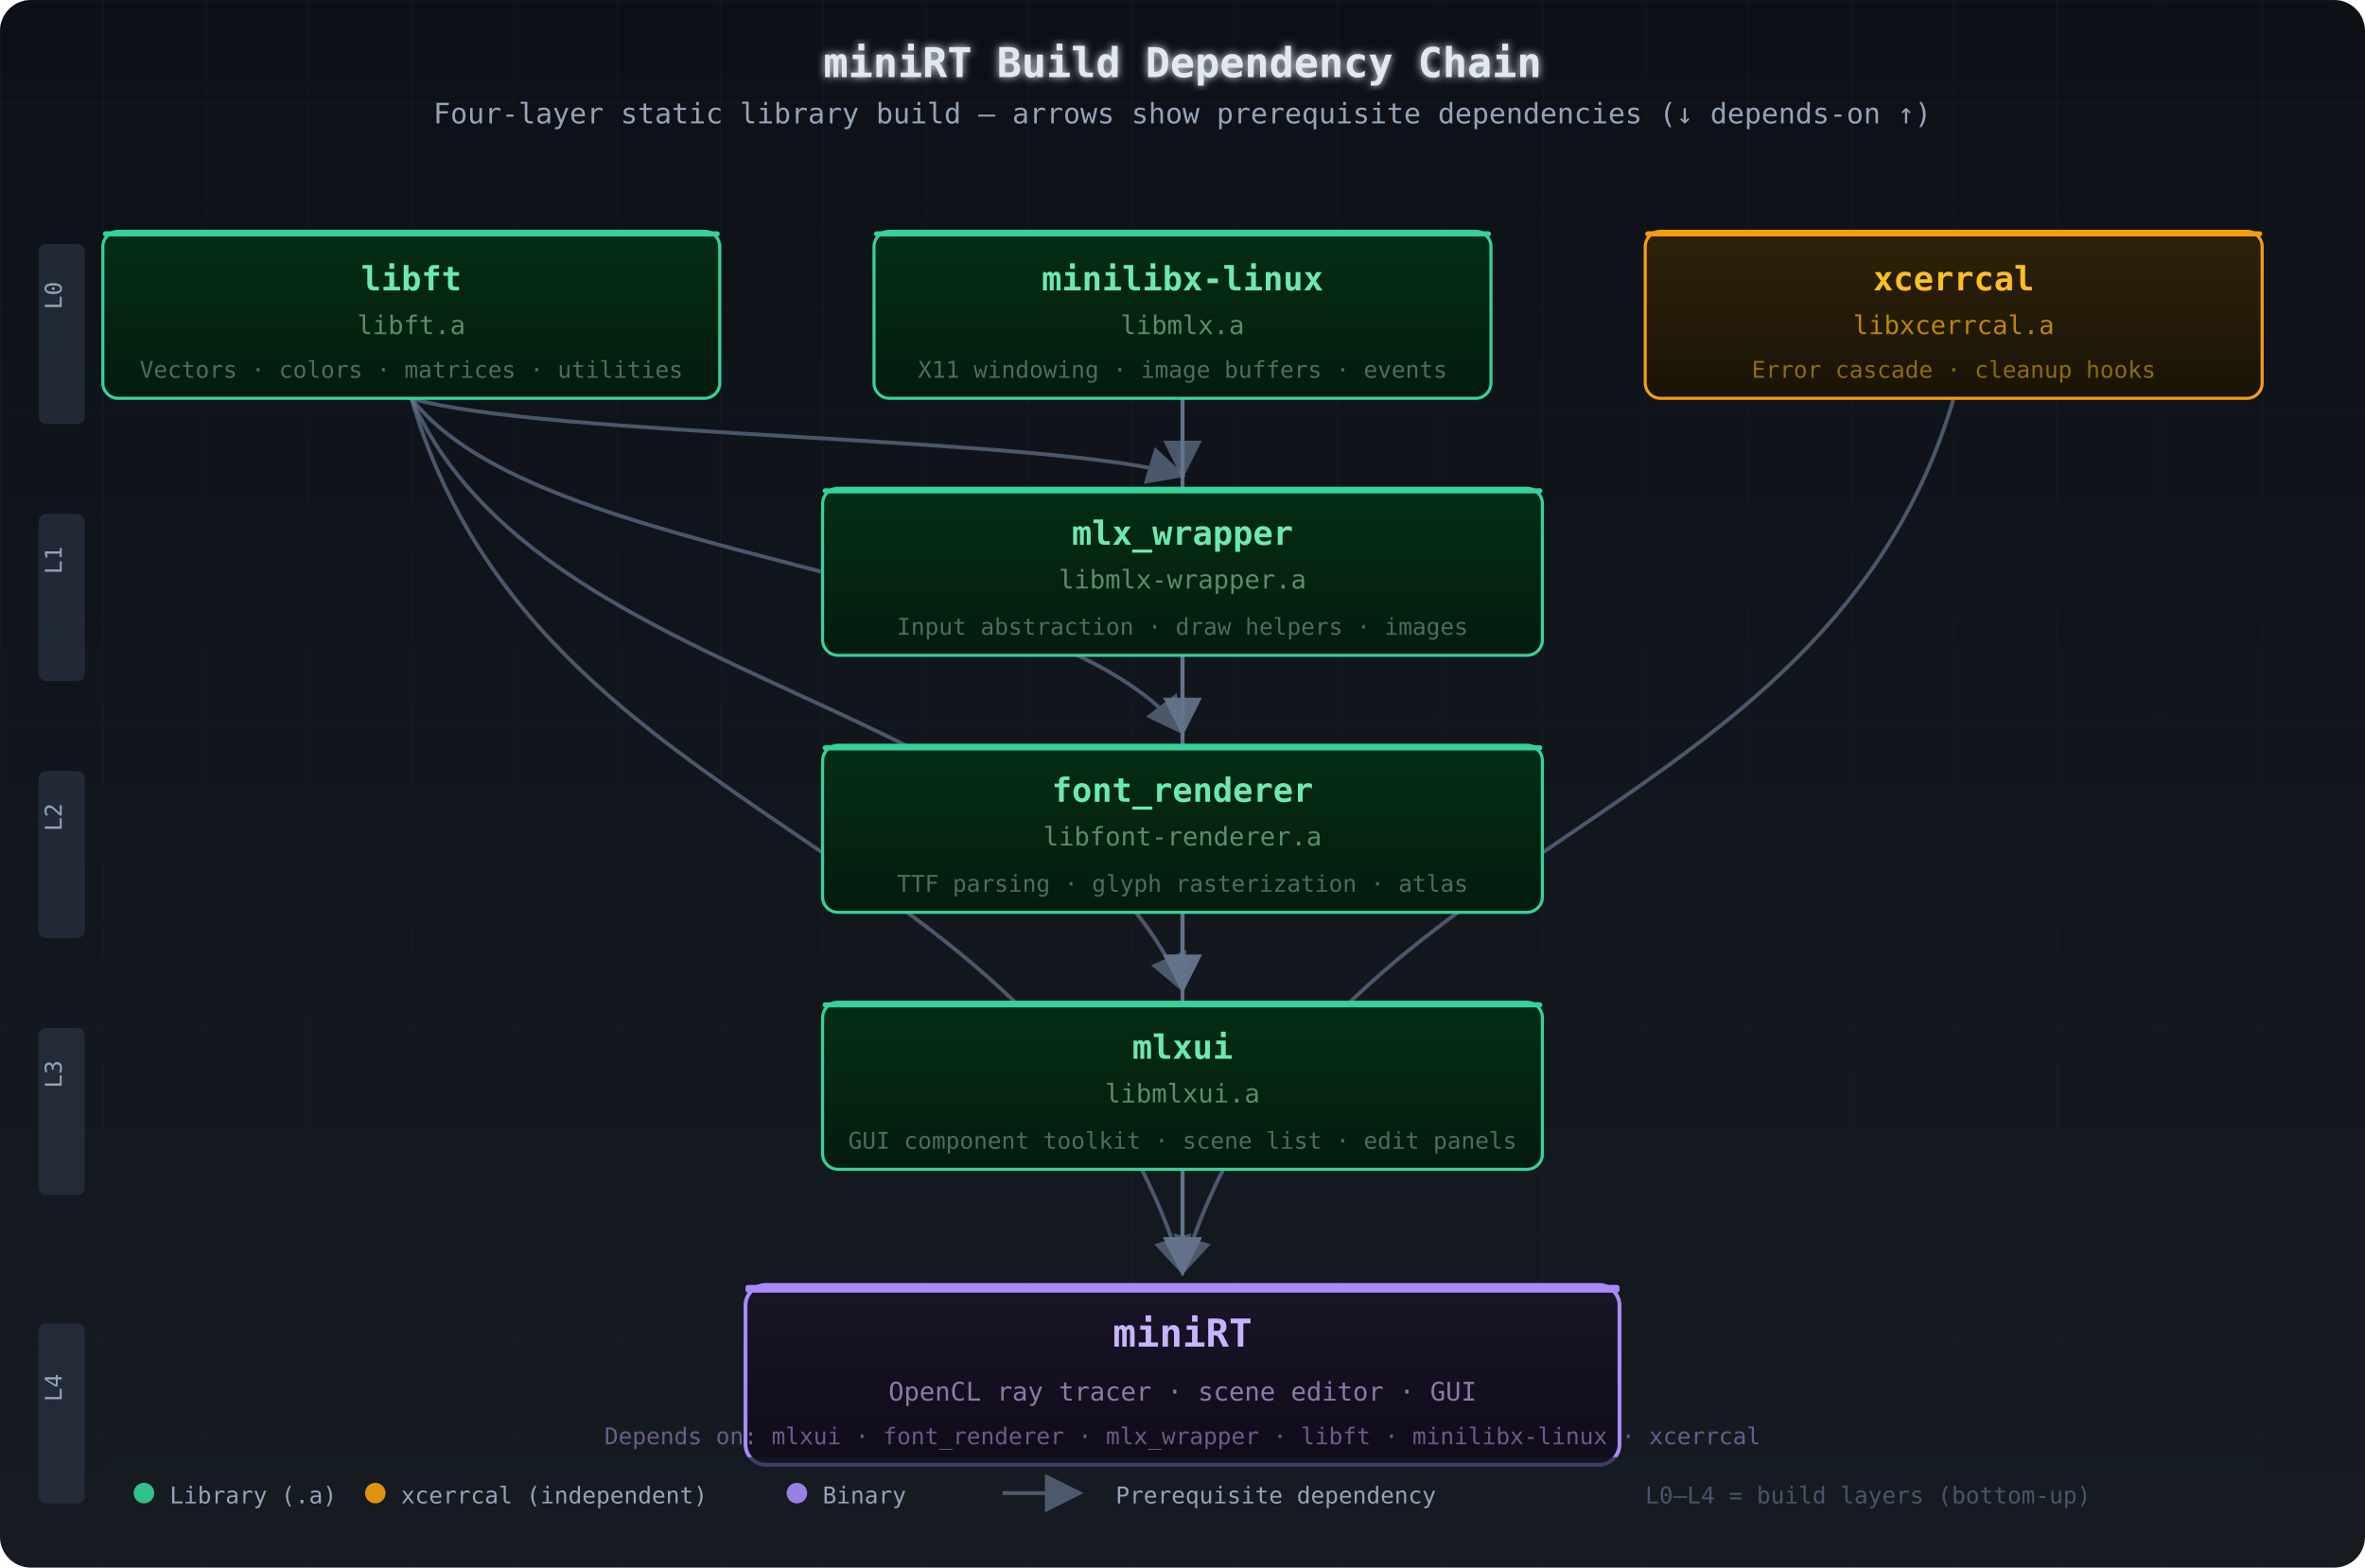
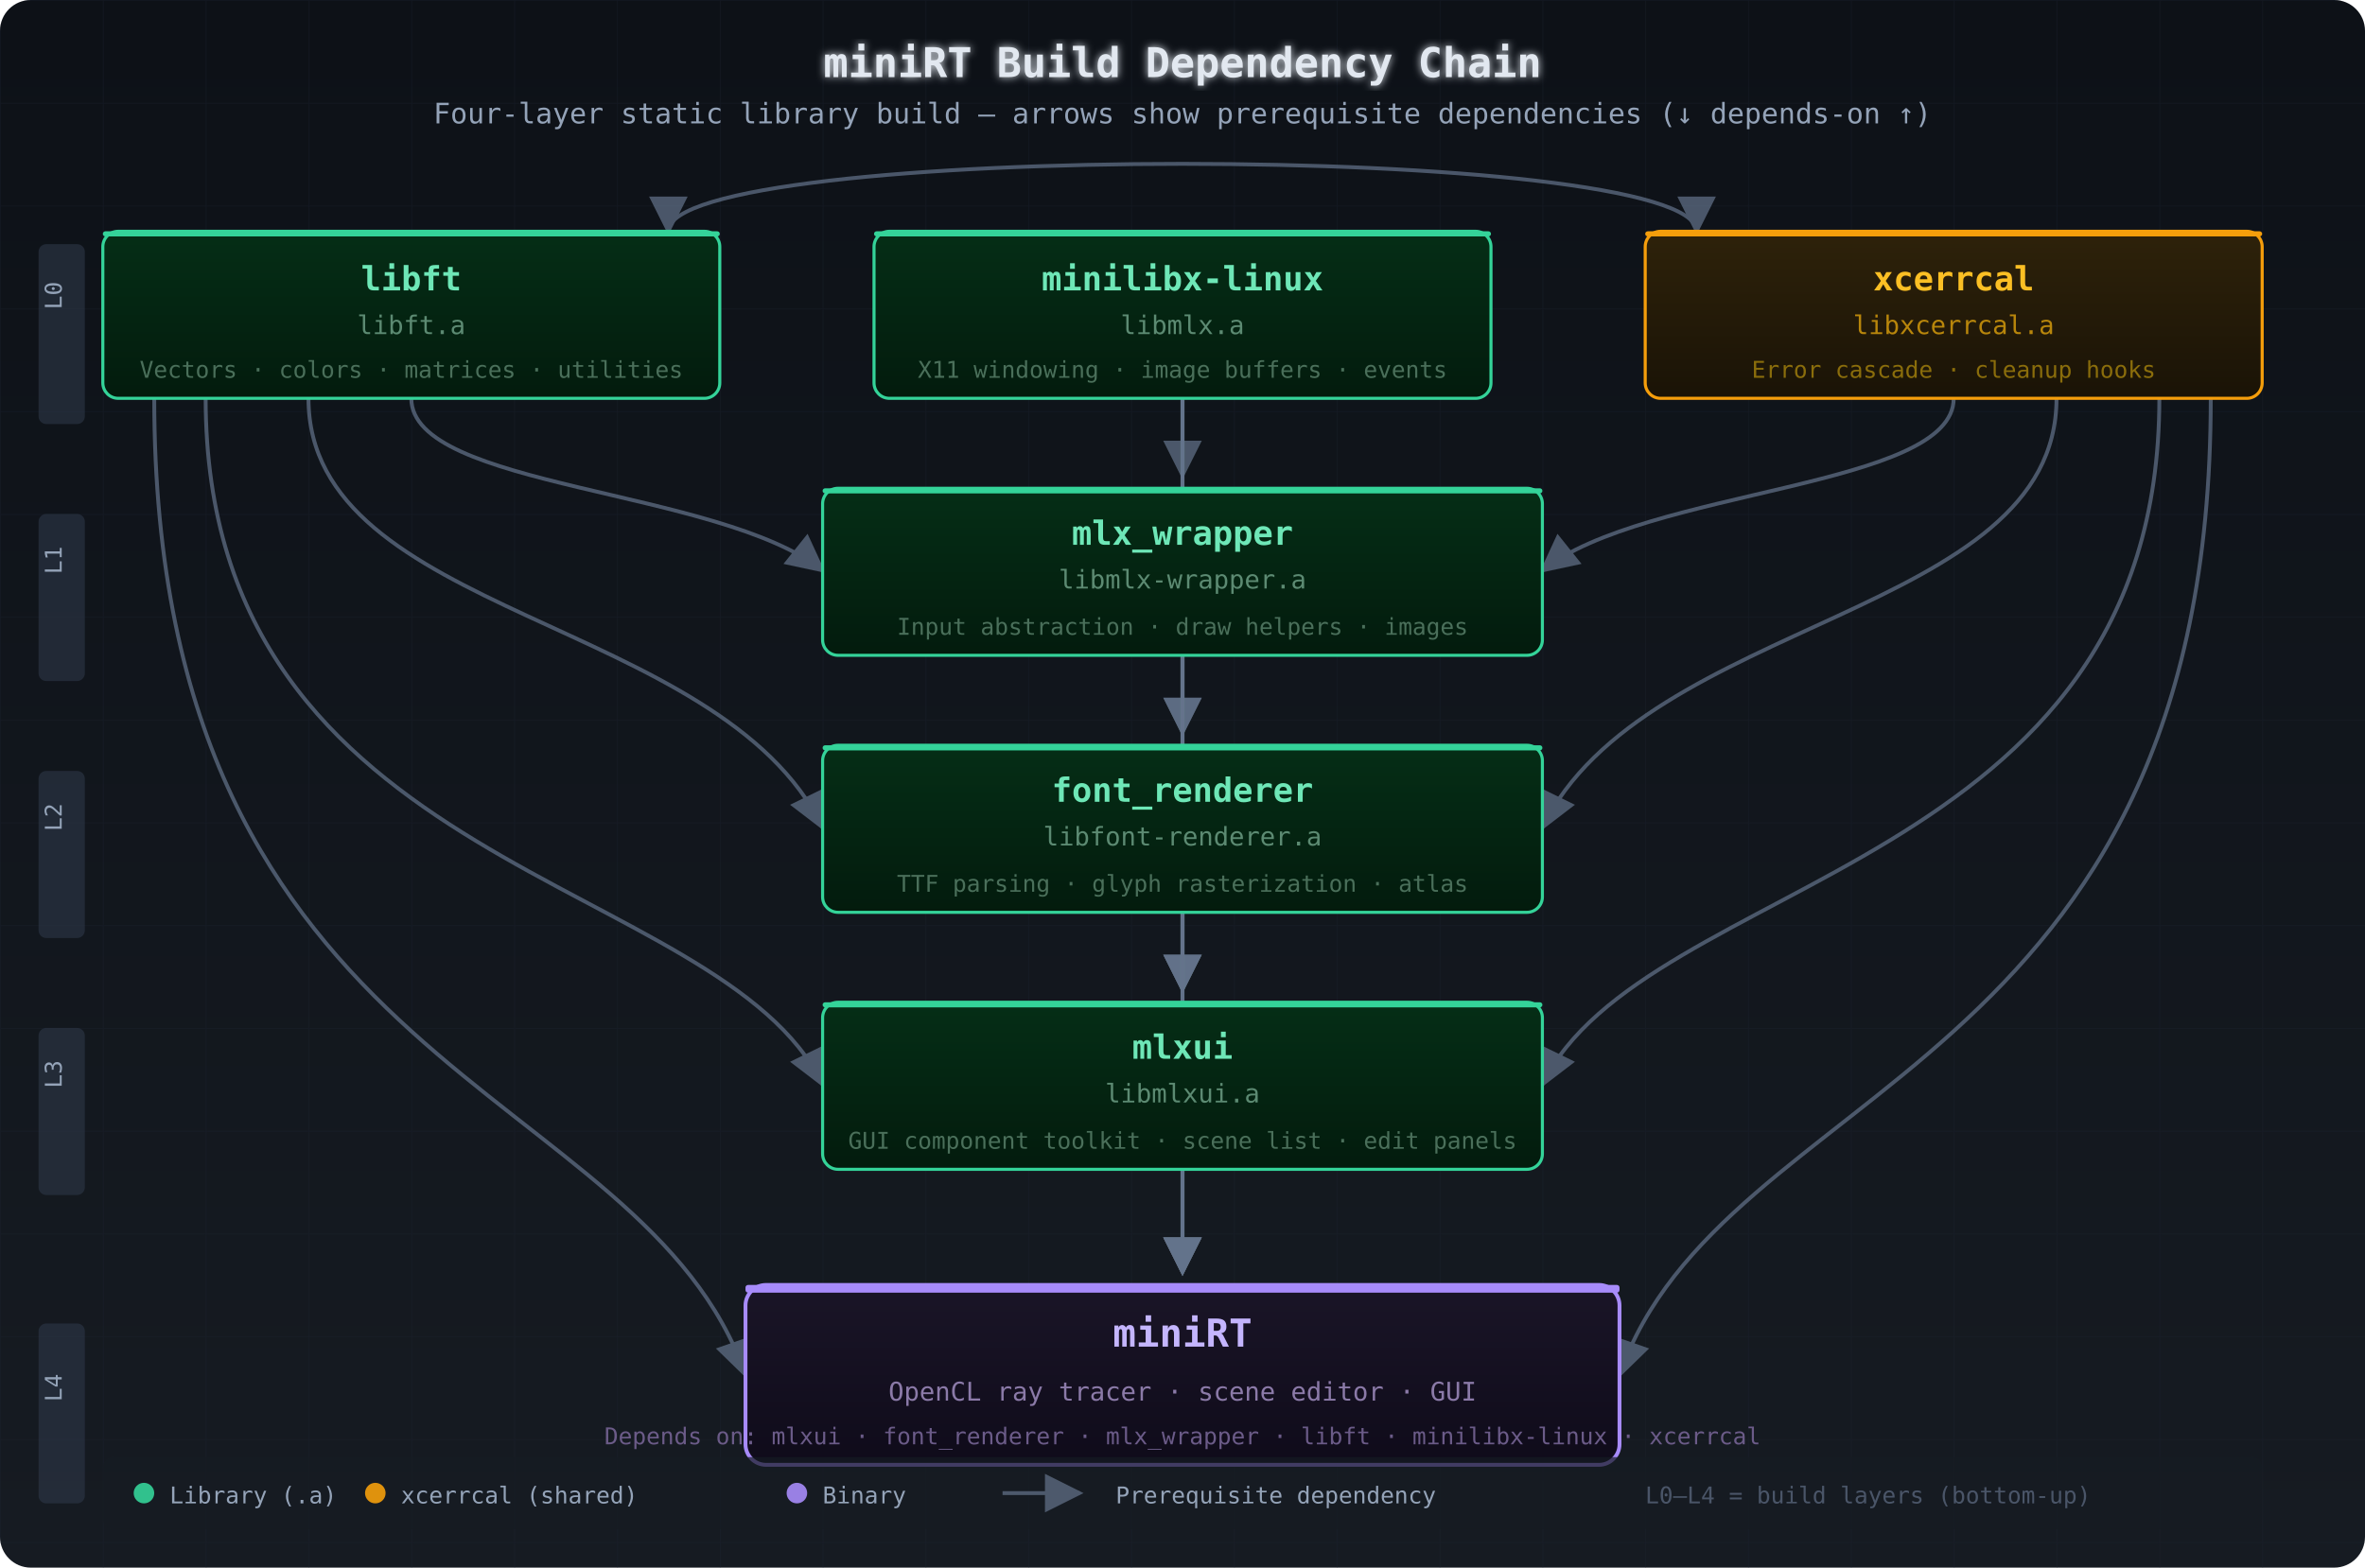
<svg xmlns="http://www.w3.org/2000/svg" width="920" height="610" viewBox="0 0 920 610" font-family="'JetBrains Mono', 'Cascadia Code', 'Fira Code', monospace" font-size="13">
  <defs>
    <linearGradient id="bg" x1="0" y1="0" x2="0" y2="1">
      <stop offset="0%" stop-color="#0d1117" />
      <stop offset="100%" stop-color="#161b22" />
    </linearGradient>
    <linearGradient id="sub-lib" x1="0" y1="0" x2="0" y2="1">
      <stop offset="0%" stop-color="#052e16" />
      <stop offset="100%" stop-color="#031b0d" />
    </linearGradient>
    <linearGradient id="sub-xcerr" x1="0" y1="0" x2="0" y2="1">
      <stop offset="0%" stop-color="#2e220a" />
      <stop offset="100%" stop-color="#1a1306" />
    </linearGradient>
    <linearGradient id="sub-binary" x1="0" y1="0" x2="0" y2="1">
      <stop offset="0%" stop-color="#1a1527" />
      <stop offset="100%" stop-color="#0f0b1a" />
    </linearGradient>
    <marker id="arrow" markerWidth="10" markerHeight="10" refX="9" refY="5" orient="auto">
      <polygon points="0,0 10,5 0,10" fill="#64748b" />
    </marker>
+     <marker id="arrow-start" markerWidth="10" markerHeight="10" refX="1" refY="5" orient="auto">
+       <polygon points="10,0 0,5 10,10" fill="#64748b" />
+     </marker>
    <filter id="glow">
      <feGaussianBlur stdDeviation="1.5" result="blur" />
      <feMerge>
        <feMergeNode in="blur" />
        <feMergeNode in="SourceGraphic" />
      </feMerge>
    </filter>
    <pattern id="grid" width="40" height="40" patternUnits="userSpaceOnUse">
      <path d="M 40 0 L 0 0 0 40" fill="none" stroke="#1c2333" stroke-width="0.5" opacity="0.4" />
    </pattern>
  </defs>
  <rect width="920" height="610" fill="url(#bg)" rx="12" />
  <rect width="920" height="610" fill="url(#grid)" rx="12" />
  <text x="460" y="30" text-anchor="middle" fill="#e2e8f0" font-size="16" font-weight="bold" filter="url(#glow)">miniRT Build Dependency Chain</text>
  <text x="460" y="48" text-anchor="middle" fill="#94a3b8" font-size="11">Four-layer static library build — arrows show prerequisite dependencies (↓ depends-on ↑)</text>
-   <path d="M 160 155 C 210 170, 410 170, 460 185" fill="none" stroke="#64748b" stroke-width="1.5" marker-end="url(#arrow)" opacity="0.7" />
+   <path d="M 260 90 C 260 55, 660 55, 660 90" fill="none" stroke="#64748b" stroke-width="1.5" marker-start="url(#arrow-start)" marker-end="url(#arrow)" opacity="0.7" />
+   <path d="M 160 155 C 160 190, 280 190, 320 222" fill="none" stroke="#64748b" stroke-width="1.5" marker-end="url(#arrow)" opacity="0.7" />
  <path d="M 460 155 L 460 185" fill="none" stroke="#64748b" stroke-width="1.5" marker-end="url(#arrow)" opacity="0.7" />
-   <path d="M 160 155 C 210 220, 410 220, 460 285" fill="none" stroke="#64748b" stroke-width="1.5" marker-end="url(#arrow)" opacity="0.7" />
+   <path d="M 760 155 C 760 190, 640 190, 600 222" fill="none" stroke="#64748b" stroke-width="1.5" marker-end="url(#arrow)" opacity="0.7" />
+   <path d="M 120 155 C 120 240, 280 240, 320 322" fill="none" stroke="#64748b" stroke-width="1.5" marker-end="url(#arrow)" opacity="0.7" />
  <path d="M 460 155 C 460 220, 460 220, 460 285" fill="none" stroke="#64748b" stroke-width="1.5" marker-end="url(#arrow)" opacity="0.7" />
+   <path d="M 800 155 C 800 240, 640 240, 600 322" fill="none" stroke="#64748b" stroke-width="1.5" marker-end="url(#arrow)" opacity="0.7" />
  <path d="M 460 255 L 460 285" fill="none" stroke="#64748b" stroke-width="1.5" marker-end="url(#arrow)" opacity="0.7" />
-   <path d="M 160 155 C 210 270, 410 270, 460 385" fill="none" stroke="#64748b" stroke-width="1.5" marker-end="url(#arrow)" opacity="0.7" />
+   <path d="M 80 155 C 80 340, 280 340, 320 422" fill="none" stroke="#64748b" stroke-width="1.5" marker-end="url(#arrow)" opacity="0.7" />
  <path d="M 460 155 C 460 270, 460 270, 460 385" fill="none" stroke="#64748b" stroke-width="1.5" marker-end="url(#arrow)" opacity="0.7" />
+   <path d="M 840 155 C 840 340, 640 340, 600 422" fill="none" stroke="#64748b" stroke-width="1.5" marker-end="url(#arrow)" opacity="0.7" />
  <path d="M 460 255 C 460 320, 460 320, 460 385" fill="none" stroke="#64748b" stroke-width="1.5" marker-end="url(#arrow)" opacity="0.7" />
  <path d="M 460 355 L 460 385" fill="none" stroke="#64748b" stroke-width="1.5" marker-end="url(#arrow)" opacity="0.7" />
-   <path d="M 160 155 C 210 325, 410 325, 460 495" fill="none" stroke="#64748b" stroke-width="1.5" marker-end="url(#arrow)" opacity="0.7" />
+   <path d="M 60 155 C 60 420, 250 420, 290 535" fill="none" stroke="#64748b" stroke-width="1.5" marker-end="url(#arrow)" opacity="0.7" />
  <path d="M 460 155 C 460 325, 460 325, 460 495" fill="none" stroke="#64748b" stroke-width="1.5" marker-end="url(#arrow)" opacity="0.7" />
-   <path d="M 760 155 C 710 325, 510 325, 460 495" fill="none" stroke="#64748b" stroke-width="1.5" marker-end="url(#arrow)" opacity="0.7" />
+   <path d="M 860 155 C 860 420, 670 420, 630 535" fill="none" stroke="#64748b" stroke-width="1.5" marker-end="url(#arrow)" opacity="0.7" />
  <path d="M 460 255 C 460 375, 460 375, 460 495" fill="none" stroke="#64748b" stroke-width="1.5" marker-end="url(#arrow)" opacity="0.7" />
  <path d="M 460 355 C 460 425, 460 425, 460 495" fill="none" stroke="#64748b" stroke-width="1.5" marker-end="url(#arrow)" opacity="0.7" />
  <path d="M 460 455 L 460 495" fill="none" stroke="#64748b" stroke-width="1.5" marker-end="url(#arrow)" opacity="0.7" />
  <g transform="translate(15, 0)">
    <rect x="0" y="95" width="18" height="70" rx="3" fill="#2d3748" opacity="0.6" />
    <text x="9" y="115" text-anchor="middle" fill="#94a3b8" font-size="9" transform="rotate(-90, 9, 115)">L0</text>
    <rect x="0" y="200" width="18" height="65" rx="3" fill="#2d3748" opacity="0.6" />
    <text x="9" y="218" text-anchor="middle" fill="#94a3b8" font-size="9" transform="rotate(-90, 9, 218)">L1</text>
    <rect x="0" y="300" width="18" height="65" rx="3" fill="#2d3748" opacity="0.6" />
    <text x="9" y="318" text-anchor="middle" fill="#94a3b8" font-size="9" transform="rotate(-90, 9, 318)">L2</text>
    <rect x="0" y="400" width="18" height="65" rx="3" fill="#2d3748" opacity="0.6" />
    <text x="9" y="418" text-anchor="middle" fill="#94a3b8" font-size="9" transform="rotate(-90, 9, 418)">L3</text>
    <rect x="0" y="515" width="18" height="70" rx="3" fill="#2d3748" opacity="0.6" />
    <text x="9" y="540" text-anchor="middle" fill="#94a3b8" font-size="9" transform="rotate(-90, 9, 540)">L4</text>
  </g>
  <g transform="translate(0, 0)">
    <rect x="40" y="90" width="240" height="65" rx="6" fill="url(#sub-lib)" stroke="#34d399" stroke-width="1.2" />
    <rect x="40" y="90" width="240" height="2" fill="#34d399" rx="1" />
    <text x="160" y="113" text-anchor="middle" fill="#6ee7b7" font-size="13" font-weight="bold">libft</text>
    <text x="160" y="130" text-anchor="middle" fill="#5c8a72" font-size="10">libft.a</text>
    <text x="160" y="147" text-anchor="middle" fill="#4a6f5a" font-size="9">Vectors · colors · matrices · utilities</text>
    <rect x="340" y="90" width="240" height="65" rx="6" fill="url(#sub-lib)" stroke="#34d399" stroke-width="1.2" />
    <rect x="340" y="90" width="240" height="2" fill="#34d399" rx="1" />
    <text x="460" y="113" text-anchor="middle" fill="#6ee7b7" font-size="13" font-weight="bold">minilibx-linux</text>
    <text x="460" y="130" text-anchor="middle" fill="#5c8a72" font-size="10">libmlx.a</text>
    <text x="460" y="147" text-anchor="middle" fill="#4a6f5a" font-size="9">X11 windowing · image buffers · events</text>
    <rect x="640" y="90" width="240" height="65" rx="6" fill="url(#sub-xcerr)" stroke="#f59e0b" stroke-width="1.2" />
    <rect x="640" y="90" width="240" height="2" fill="#f59e0b" rx="1" />
    <text x="760" y="113" text-anchor="middle" fill="#fbbf24" font-size="13" font-weight="bold">xcerrcal</text>
    <text x="760" y="130" text-anchor="middle" fill="#b8860b" font-size="10">libxcerrcal.a</text>
    <text x="760" y="147" text-anchor="middle" fill="#8a6d0b" font-size="9">Error cascade · cleanup hooks</text>
  </g>
  <g transform="translate(0, 0)">
    <rect x="320" y="190" width="280" height="65" rx="6" fill="url(#sub-lib)" stroke="#34d399" stroke-width="1.2" />
    <rect x="320" y="190" width="280" height="2" fill="#34d399" rx="1" />
    <text x="460" y="212" text-anchor="middle" fill="#6ee7b7" font-size="13" font-weight="bold">mlx_wrapper</text>
    <text x="460" y="229" text-anchor="middle" fill="#5c8a72" font-size="10">libmlx-wrapper.a</text>
    <text x="460" y="247" text-anchor="middle" fill="#4a6f5a" font-size="9">Input abstraction · draw helpers · images</text>
  </g>
  <g transform="translate(0, 0)">
    <rect x="320" y="290" width="280" height="65" rx="6" fill="url(#sub-lib)" stroke="#34d399" stroke-width="1.2" />
    <rect x="320" y="290" width="280" height="2" fill="#34d399" rx="1" />
    <text x="460" y="312" text-anchor="middle" fill="#6ee7b7" font-size="13" font-weight="bold">font_renderer</text>
    <text x="460" y="329" text-anchor="middle" fill="#5c8a72" font-size="10">libfont-renderer.a</text>
    <text x="460" y="347" text-anchor="middle" fill="#4a6f5a" font-size="9">TTF parsing · glyph rasterization · atlas</text>
  </g>
  <g transform="translate(0, 0)">
    <rect x="320" y="390" width="280" height="65" rx="6" fill="url(#sub-lib)" stroke="#34d399" stroke-width="1.2" />
    <rect x="320" y="390" width="280" height="2" fill="#34d399" rx="1" />
    <text x="460" y="412" text-anchor="middle" fill="#6ee7b7" font-size="13" font-weight="bold">mlxui</text>
    <text x="460" y="429" text-anchor="middle" fill="#5c8a72" font-size="10">libmlxui.a</text>
    <text x="460" y="447" text-anchor="middle" fill="#4a6f5a" font-size="9">GUI component toolkit · scene list · edit panels</text>
  </g>
  <g transform="translate(0, 0)">
    <rect x="290" y="500" width="340" height="70" rx="8" fill="url(#sub-binary)" stroke="#a78bfa" stroke-width="1.5" />
    <rect x="290" y="500" width="340" height="3" fill="#a78bfa" rx="1" />
    <text x="460" y="524" text-anchor="middle" fill="#c4b5fd" font-size="15" font-weight="bold">miniRT</text>
    <text x="460" y="545" text-anchor="middle" fill="#8b7aa8" font-size="10">OpenCL ray tracer · scene editor · GUI</text>
    <text x="460" y="562" text-anchor="middle" fill="#6b5b88" font-size="9">Depends on: mlxui · font_renderer · mlx_wrapper · libft · minilibx-linux · xcerrcal</text>
  </g>
  <g transform="translate(40, 575)">
    <rect x="0" y="-8" width="840" height="28" rx="4" fill="#161b22" opacity="0.7" />
    <circle cx="16" cy="6" r="4" fill="#34d399" opacity="0.9" />
    <text x="26" y="10" text-anchor="start" fill="#94a3b8" font-size="9">Library (.a)</text>
    <circle cx="106" cy="6" r="4" fill="#f59e0b" opacity="0.9" />
-     <text x="116" y="10" text-anchor="start" fill="#94a3b8" font-size="9">xcerrcal (independent)</text>
+     <text x="116" y="10" text-anchor="start" fill="#94a3b8" font-size="9">xcerrcal (shared)</text>
    <circle cx="270" cy="6" r="4" fill="#a78bfa" opacity="0.9" />
    <text x="280" y="10" text-anchor="start" fill="#94a3b8" font-size="9">Binary</text>
    <line x1="350" y1="6" x2="380" y2="6" stroke="#64748b" stroke-width="1.5" marker-end="url(#arrow)" opacity="0.7" />
    <text x="394" y="10" text-anchor="start" fill="#94a3b8" font-size="9">Prerequisite dependency</text>
    <text x="600" y="10" text-anchor="start" fill="#4a5568" font-size="9">L0–L4 = build layers (bottom-up)</text>
  </g>
</svg>
